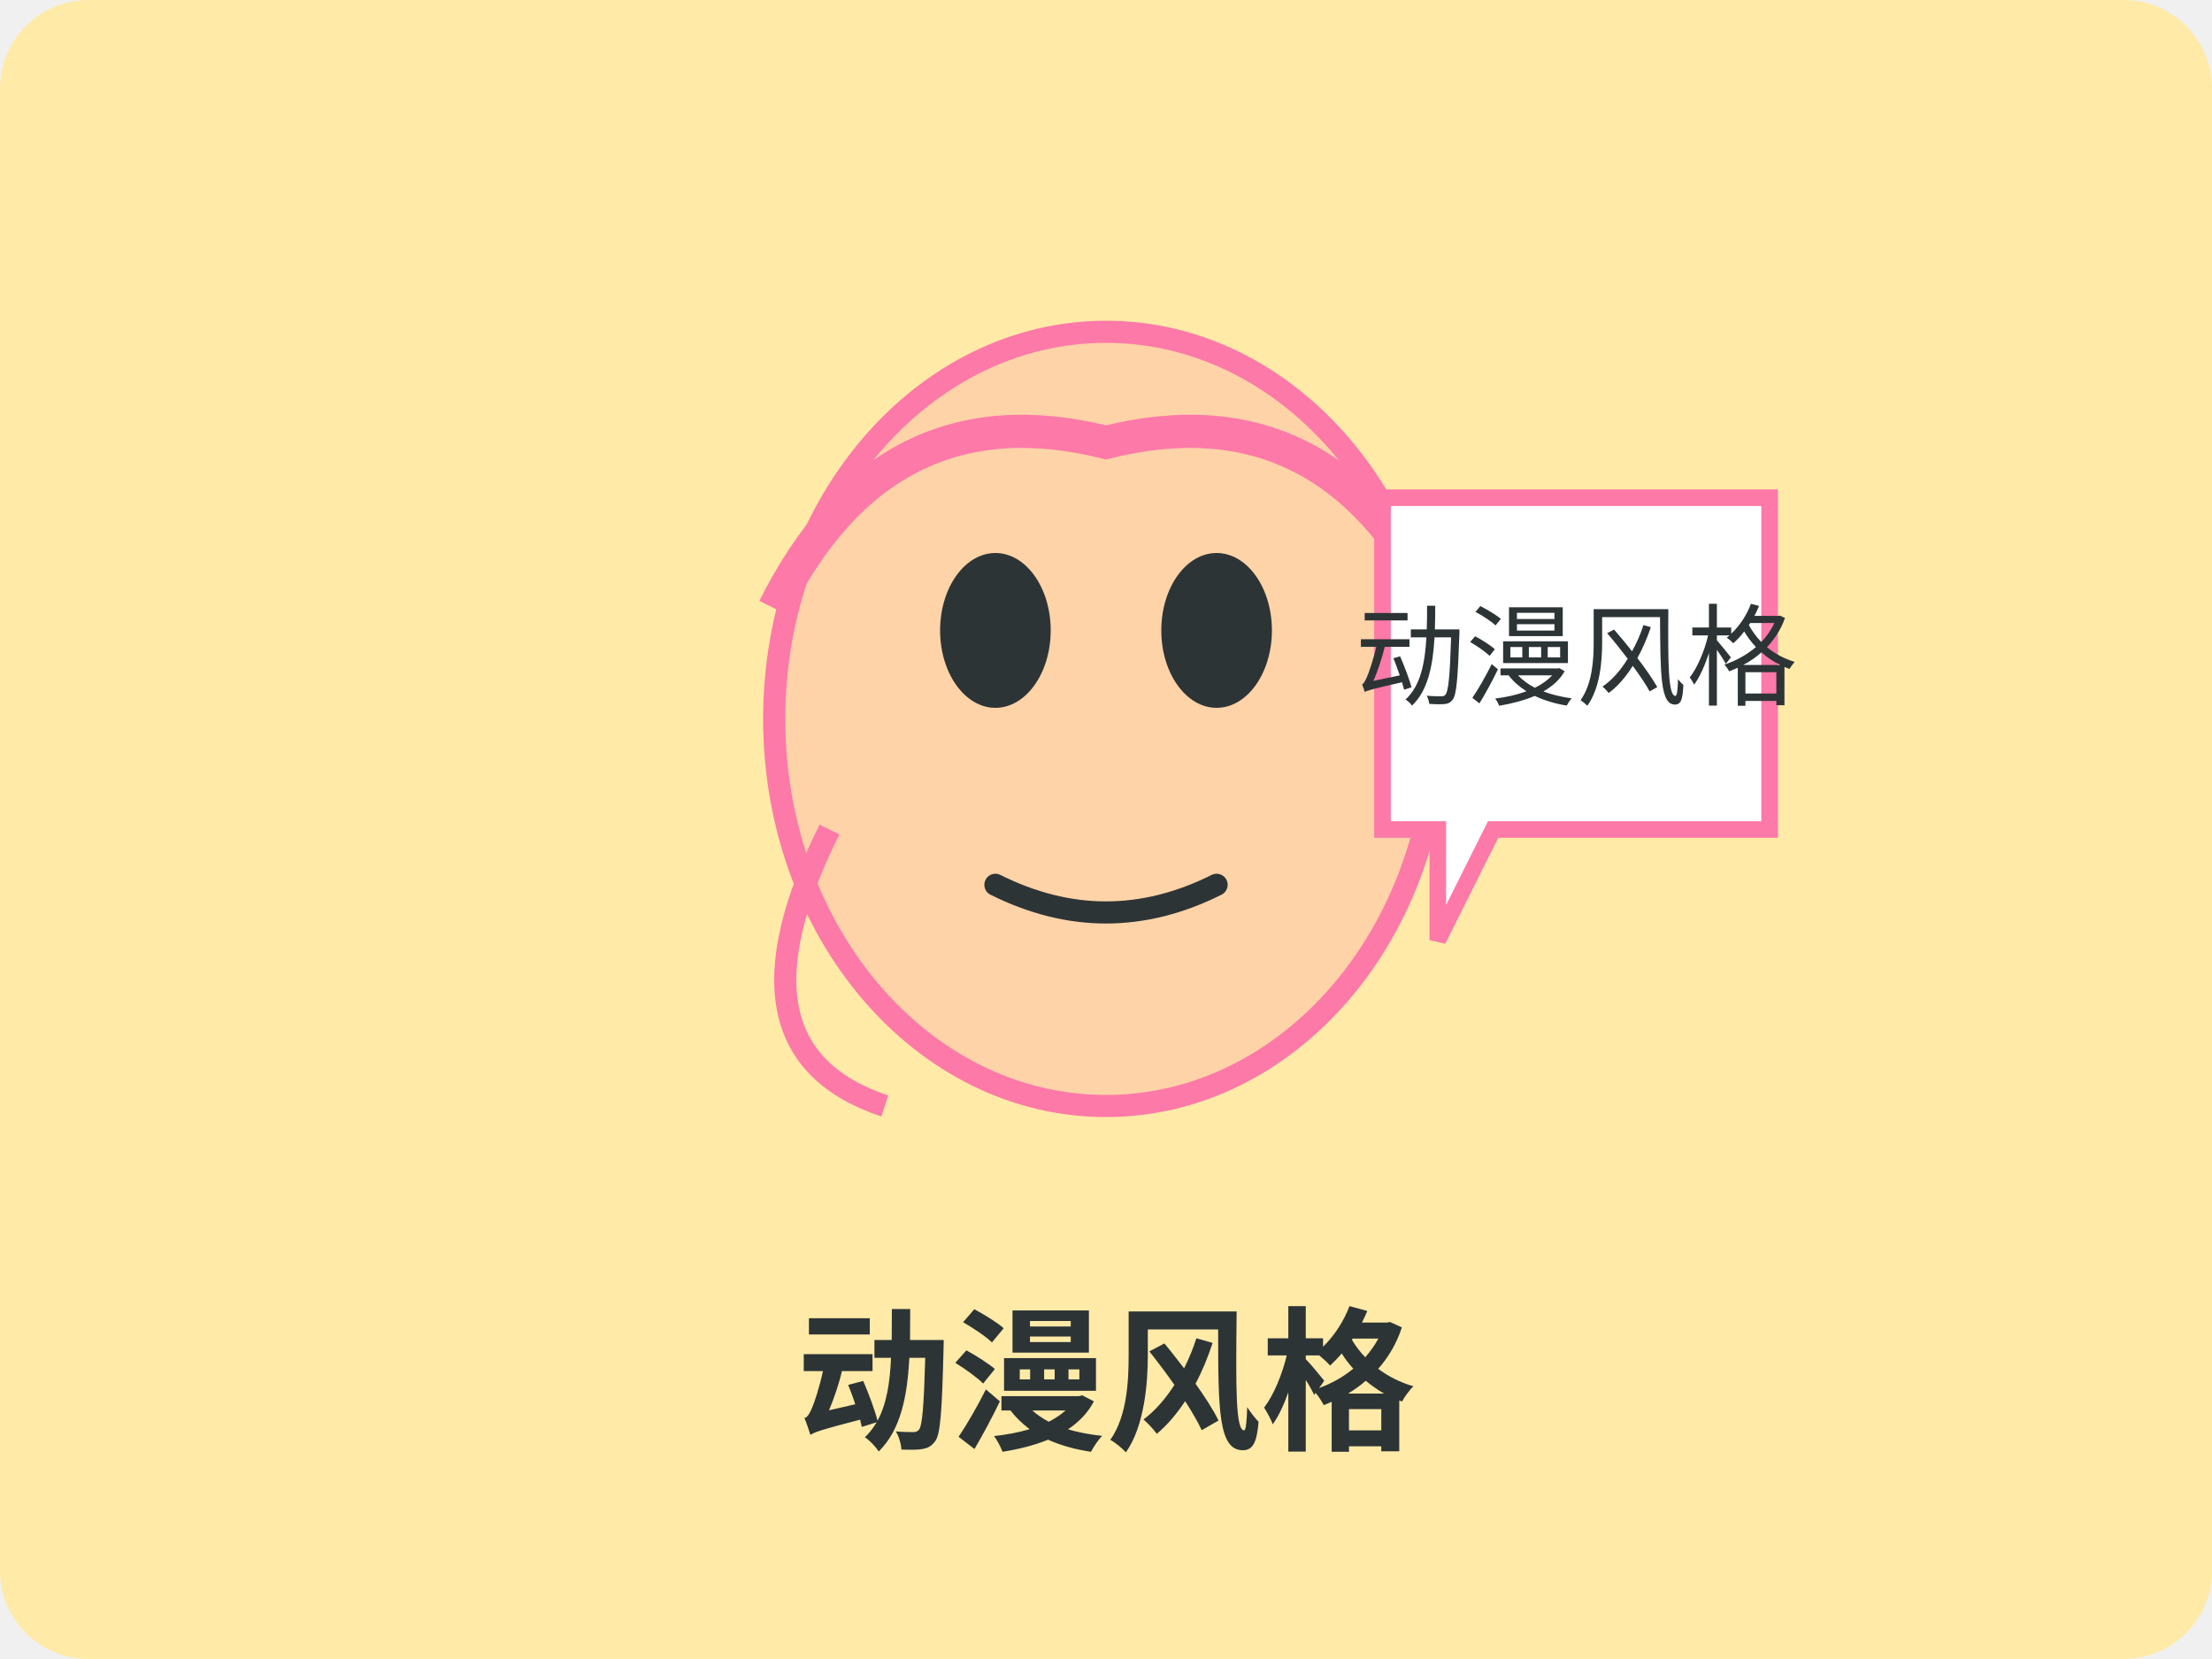
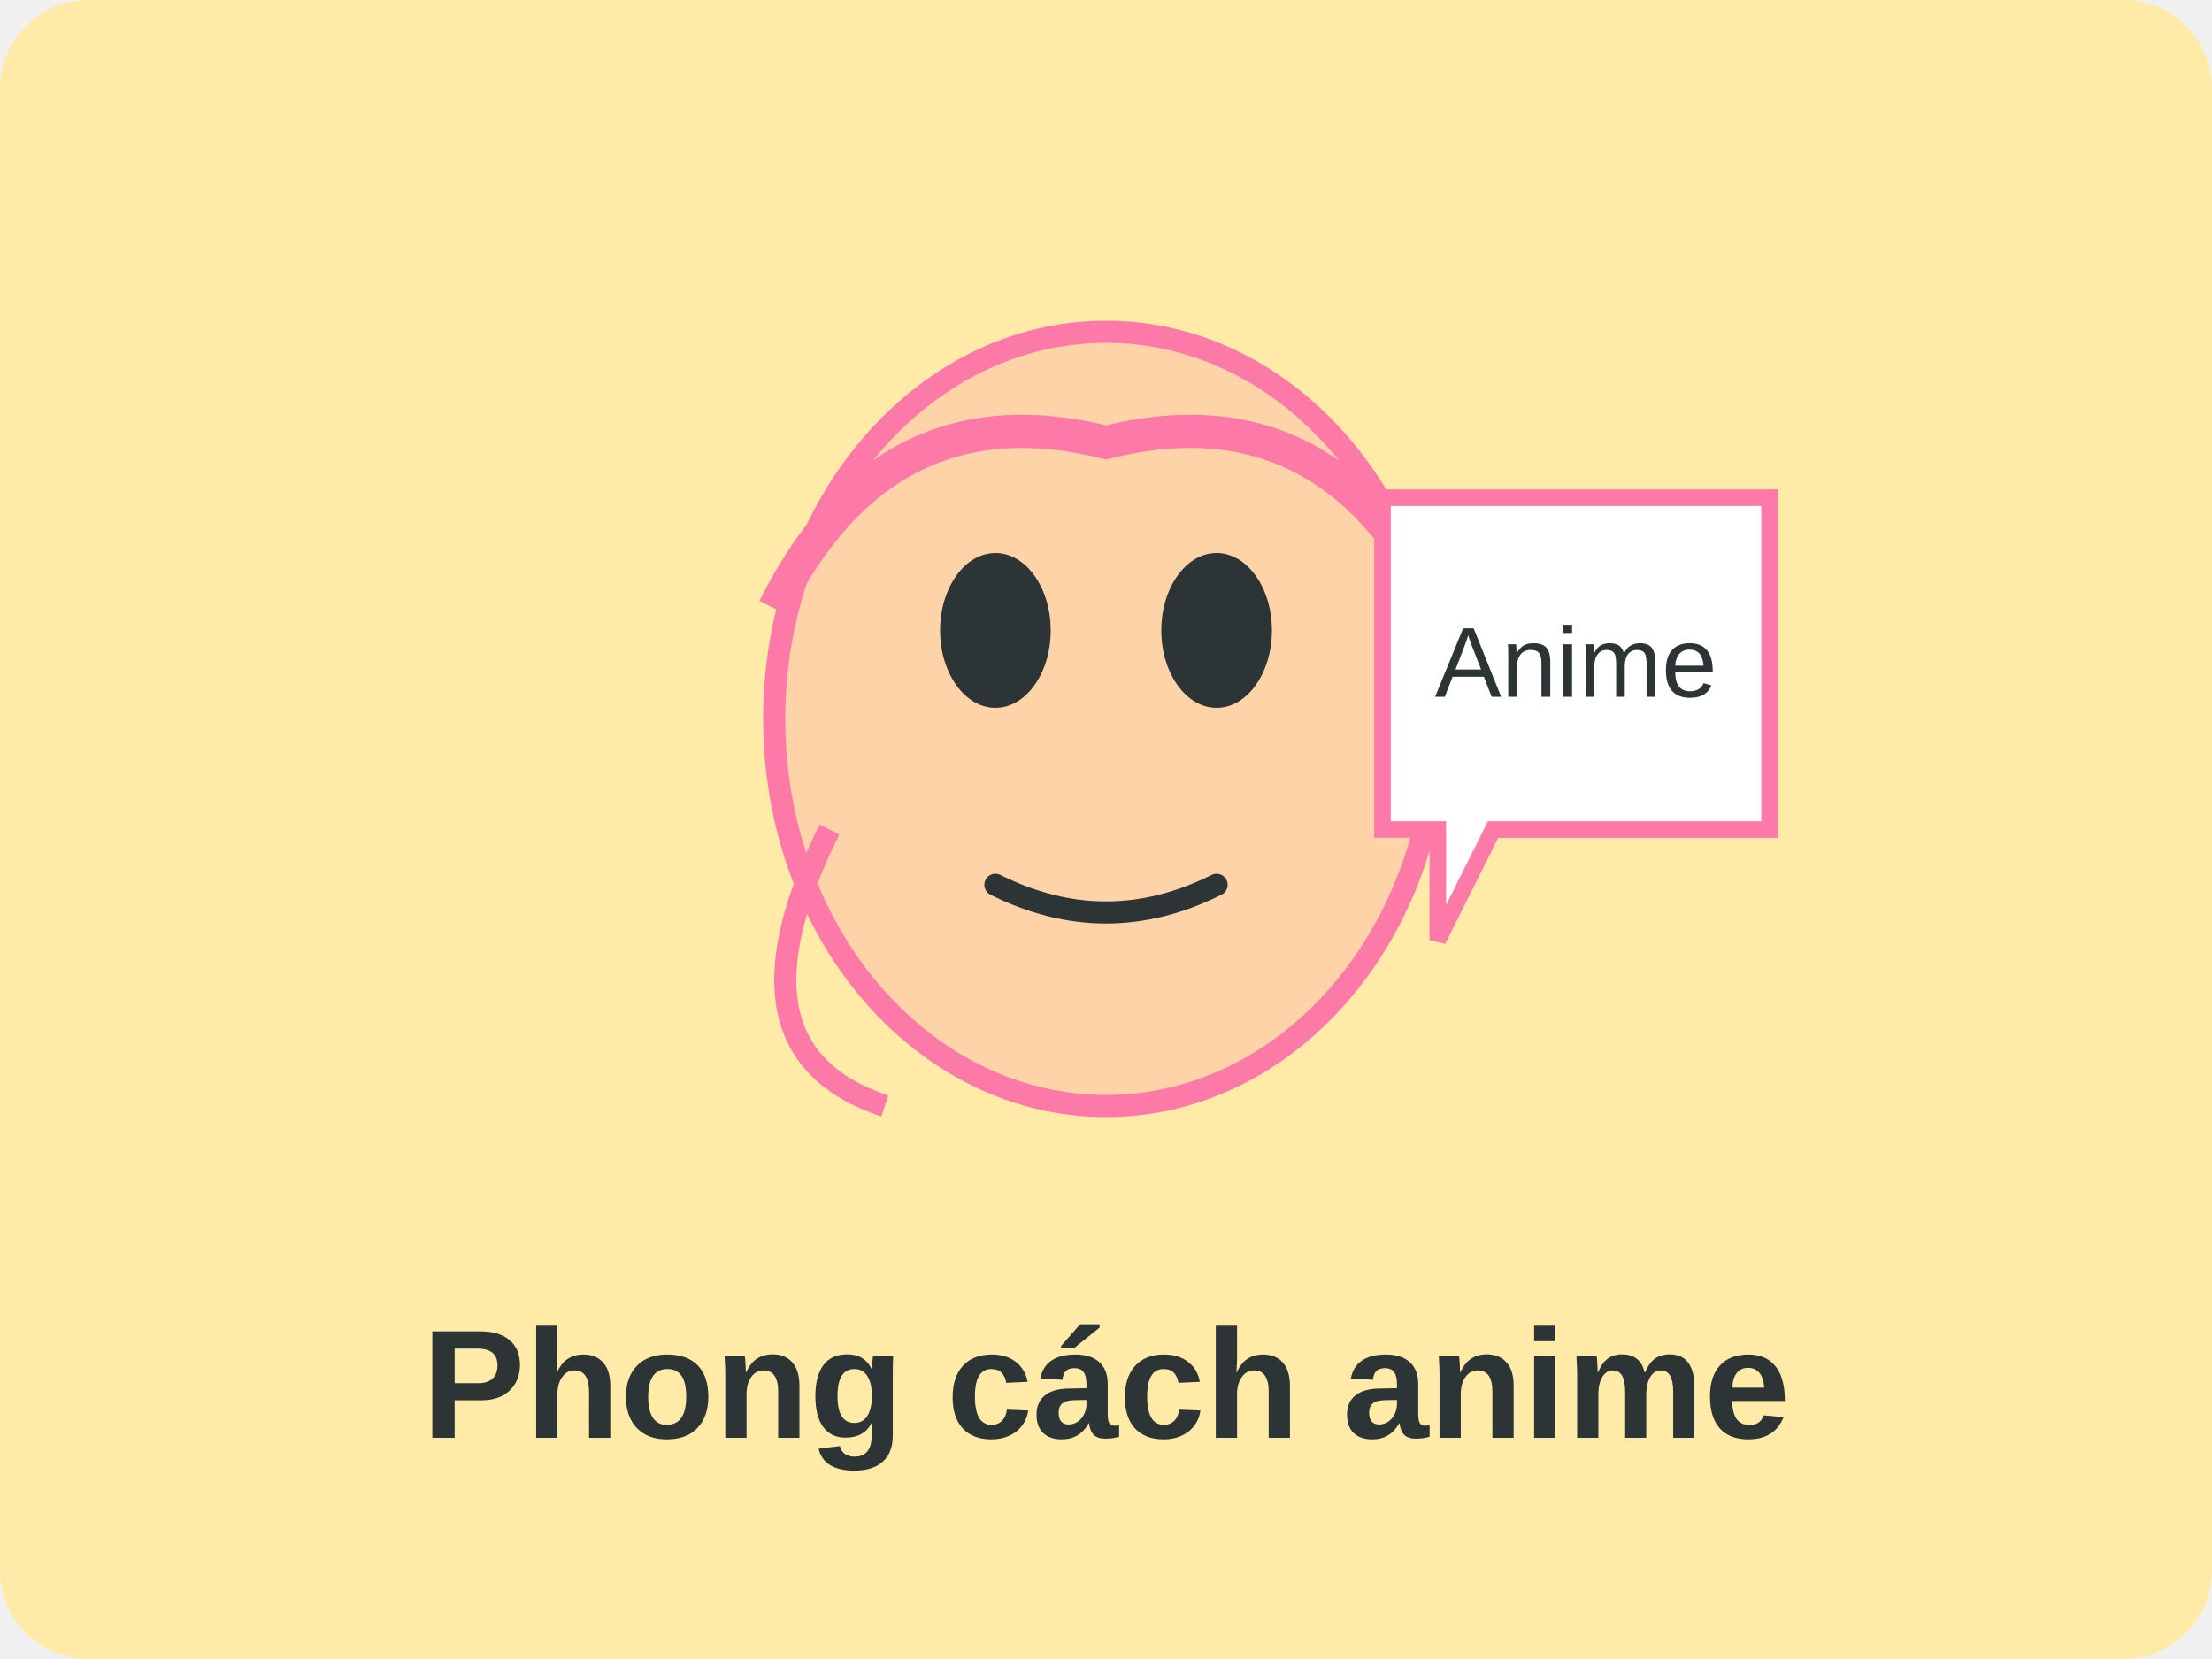
<svg xmlns="http://www.w3.org/2000/svg" width="200" height="150">
  <rect width="200" height="150" fill="#ffeaa7" rx="8" ry="8" />
  <g transform="translate(40, 25)">
    <ellipse cx="60" cy="40" rx="30" ry="35" fill="#fd79a8" opacity="0.2" />
    <ellipse cx="60" cy="40" rx="30" ry="35" fill="none" stroke="#fd79a8" stroke-width="2" />
    <ellipse cx="50" cy="32" rx="5" ry="7" fill="#2d3436" />
    <ellipse cx="70" cy="32" rx="5" ry="7" fill="#2d3436" />
    <path d="M50 55 Q 60 60, 70 55" fill="none" stroke="#2d3436" stroke-width="2" stroke-linecap="round" />
    <path d="M30 30 Q 40 10, 60 15 Q 80 10, 90 30" fill="none" stroke="#fd79a8" stroke-width="3" />
    <path d="M35 50 Q 25 70, 40 75" fill="none" stroke="#fd79a8" stroke-width="2" />
    <path d="M100 20 L 120 20 L 120 50 L 95 50 L 90 60 L 90 50 L 85 50 L 85 20 Z" fill="white" stroke="#fd79a8" stroke-width="1.5" />
-     <text x="102.5" y="38" font-family="Arial" font-size="10" text-anchor="middle" fill="#2d3436">动漫风格</text>
+     <text x="102.5" y="38" font-family="Arial" font-size="9" text-anchor="middle" fill="#2d3436">Anime</text>
  </g>
-   <text x="100" y="130" font-family="Arial" font-size="14" font-weight="bold" text-anchor="middle" fill="#2d3436">动漫风格</text>
+   <text x="100" y="130" font-family="Arial" font-size="14" font-weight="bold" text-anchor="middle" fill="#2d3436">Phong cách anime</text>
</svg>
